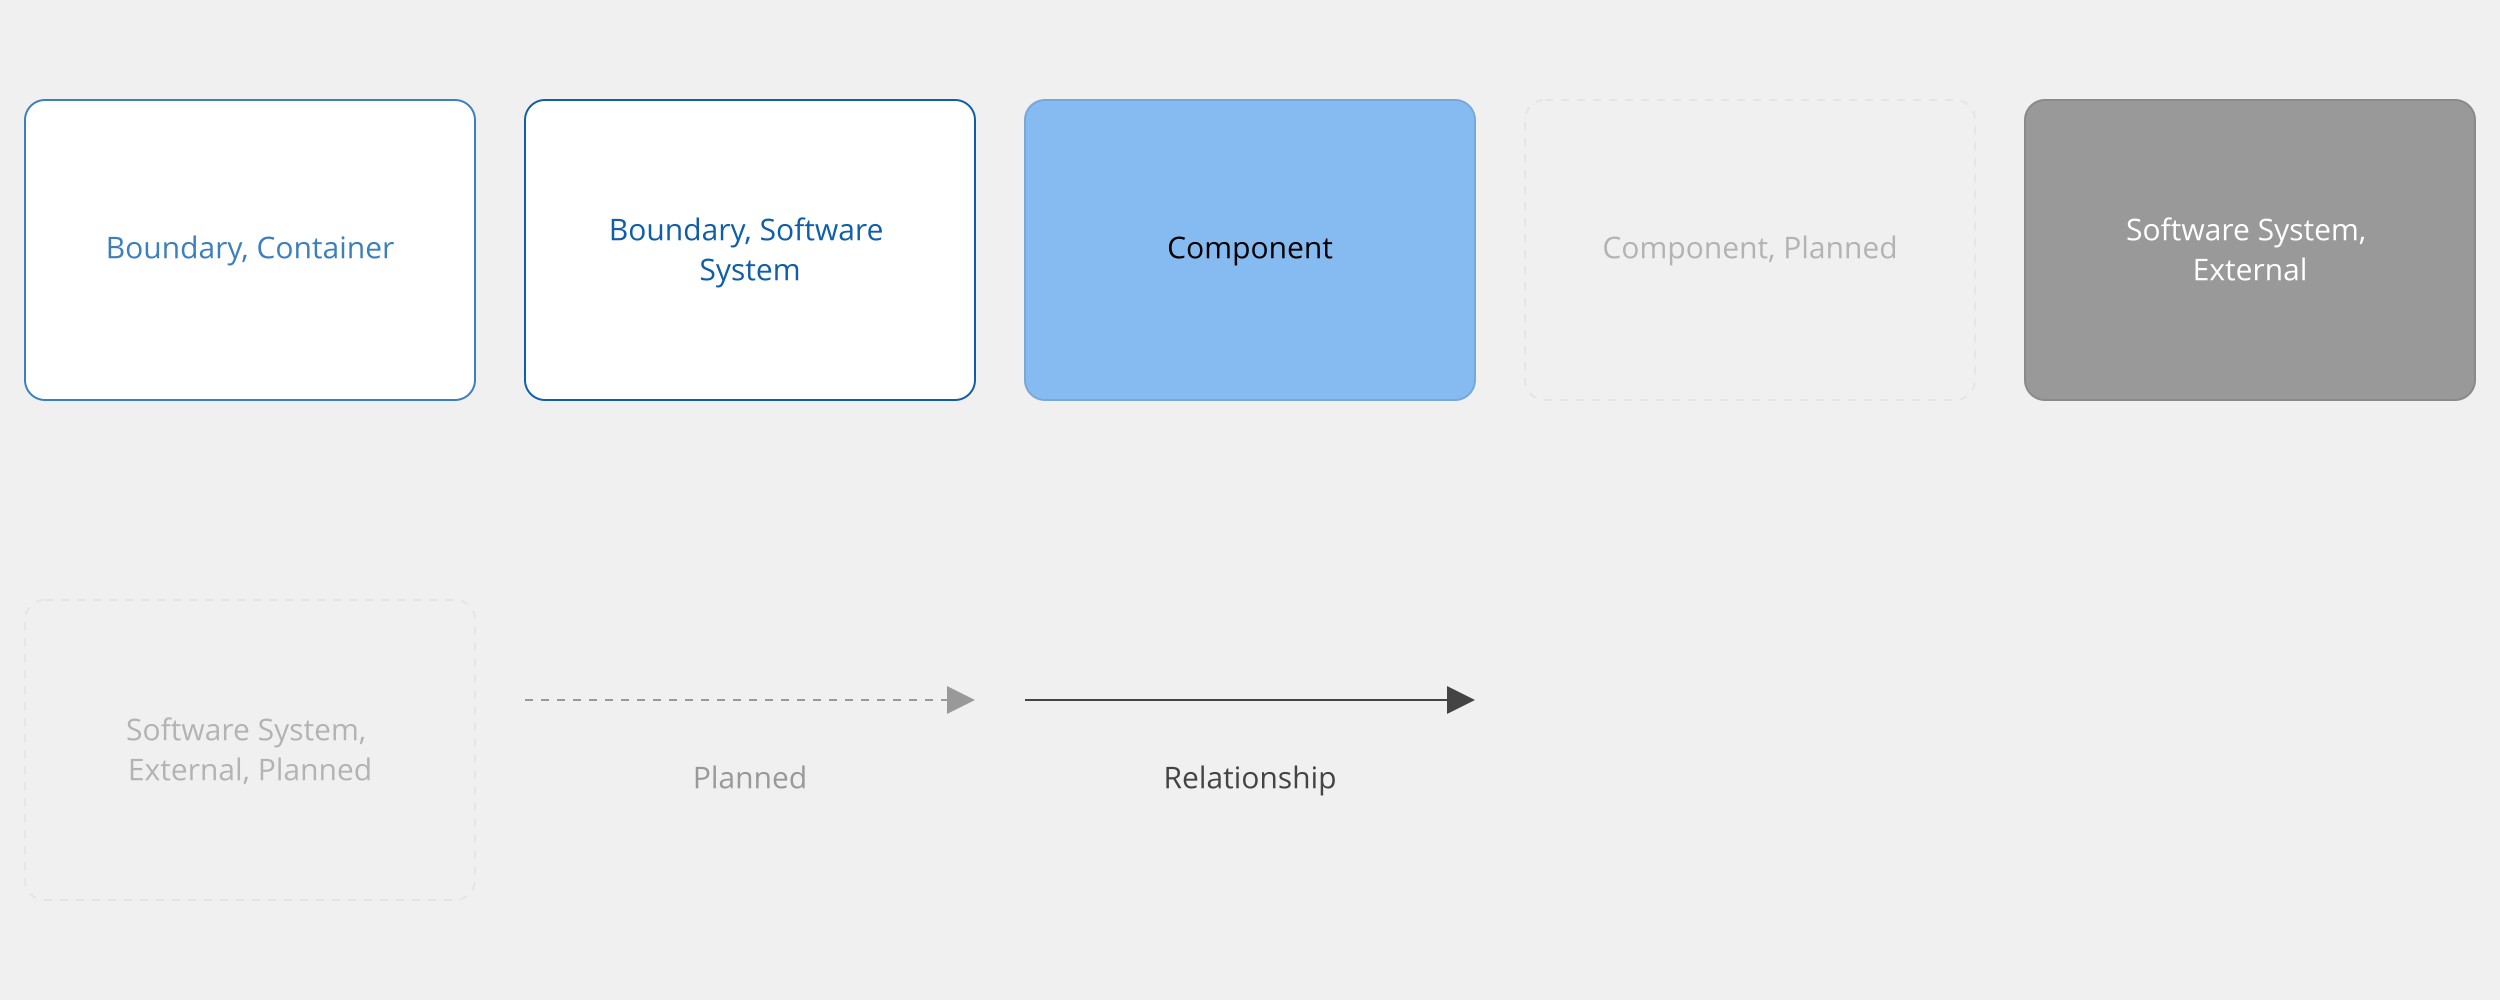
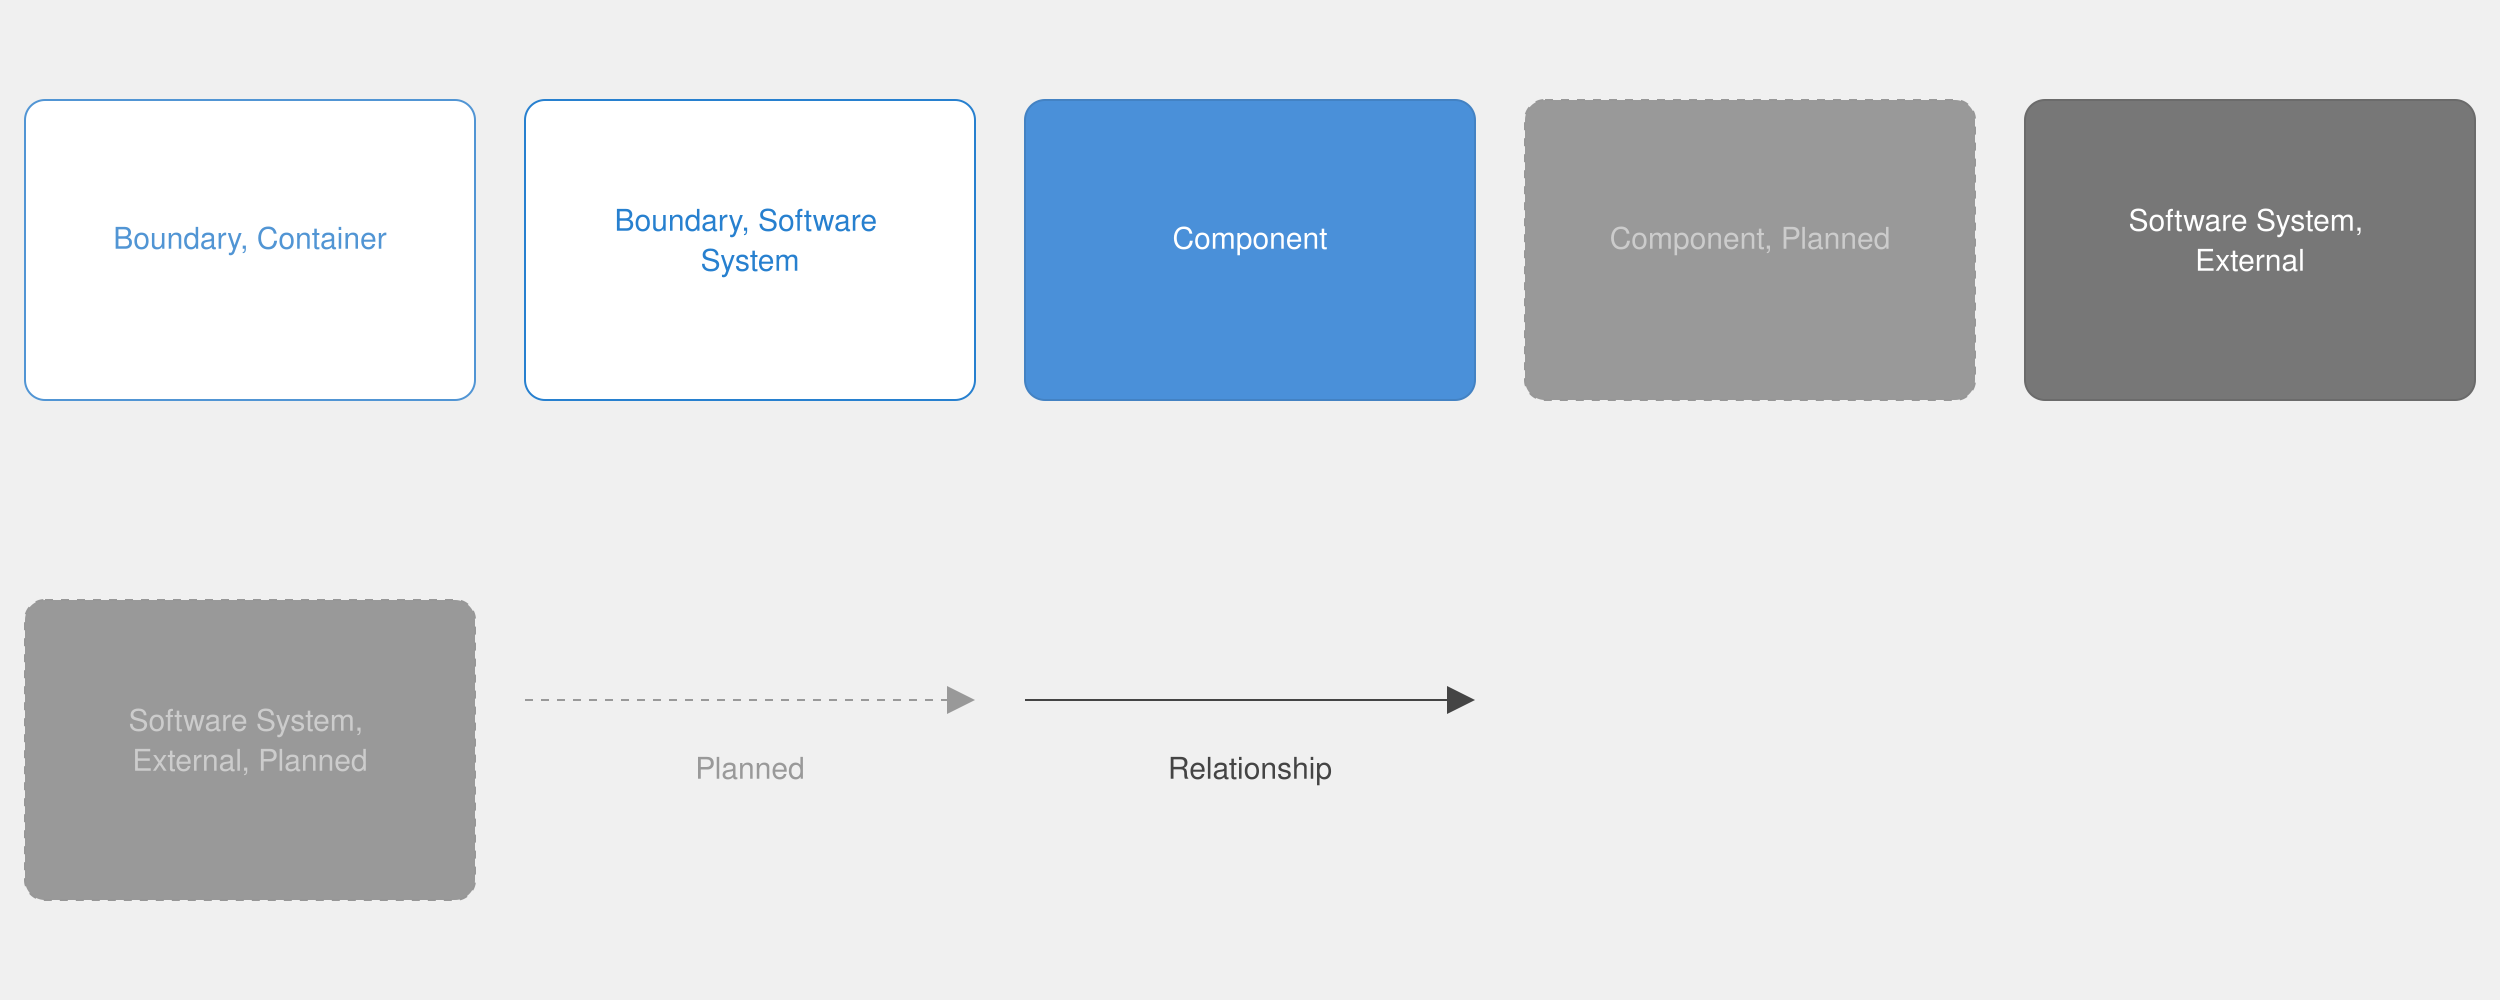
<svg xmlns="http://www.w3.org/2000/svg" version="1.1" viewBox="0 0 2500 1000" style="background: #ffffff">
  <g transform="translate(25,100)">
-     <rect width="450" height="300" rx="20" ry="20" x="0" y="0" fill="#ffffff" stroke-width="2" stroke="#3c7fc0" stroke-dasharray="" />
-     <text x="225" y="95" text-anchor="middle" dominant-baseline="hanging" fill="#3c7fc0" font-size="30px" font-family="Open Sans, Tahoma, Arial">
+     <rect width="450" height="300" rx="20" ry="20" x="0" y="0" fill="#ffffff" stroke-width="2" stroke="#5195d4" stroke-dasharray="" />
+     <text x="225" y="95" text-anchor="middle" dominant-baseline="hanging" fill="#5195d4" font-size="30px" font-family="Tahoma, Verdana, Helvetica, Arial">
      <tspan x="225" dy="40px">Boundary, Container</tspan>
    </text>
  </g>
  <g transform="translate(525,100)">
-     <rect width="450" height="300" rx="20" ry="20" x="0" y="0" fill="#ffffff" stroke-width="2" stroke="#0f5eaa" stroke-dasharray="" />
-     <text x="225" y="77" text-anchor="middle" dominant-baseline="hanging" fill="#0f5eaa" font-size="30px" font-family="Open Sans, Tahoma, Arial">
+     <rect width="450" height="300" rx="20" ry="20" x="0" y="0" fill="#ffffff" stroke-width="2" stroke="#2780cf" stroke-dasharray="" />
+     <text x="225" y="77" text-anchor="middle" dominant-baseline="hanging" fill="#2780cf" font-size="30px" font-family="Tahoma, Verdana, Helvetica, Arial">
      <tspan x="225" dy="40px">Boundary, Software</tspan>
      <tspan x="225" dy="40px">System</tspan>
    </text>
  </g>
  <g transform="translate(1025,100)">
-     <rect width="450" height="300" rx="20" ry="20" x="0" y="0" fill="#85bbf0" stroke-width="2" stroke="#78a8d8" stroke-dasharray="" />
-     <text x="225" y="95" text-anchor="middle" dominant-baseline="hanging" fill="#000000" font-size="30px" font-family="Open Sans, Tahoma, Arial">
+     <rect width="450" height="300" rx="20" ry="20" x="0" y="0" fill="#4a90d9" stroke-width="2" stroke="#4382c3" stroke-dasharray="" />
+     <text x="225" y="95" text-anchor="middle" dominant-baseline="hanging" fill="#ffffff" font-size="30px" font-family="Tahoma, Verdana, Helvetica, Arial">
      <tspan x="225" dy="40px">Component</tspan>
    </text>
  </g>
  <g transform="translate(1525,100)">
-     <rect width="450" height="300" rx="20" ry="20" x="0" y="0" fill="#f0f0f0" stroke-width="2" stroke="#e5e5e5" stroke-dasharray="8,8" />
-     <text x="225" y="95" text-anchor="middle" dominant-baseline="hanging" fill="#b3b3b3" font-size="30px" font-family="Open Sans, Tahoma, Arial">
+     <rect width="450" height="300" rx="20" ry="20" x="0" y="0" fill="#999999" stroke-width="2" stroke="#979797" stroke-dasharray="8,8" />
+     <text x="225" y="95" text-anchor="middle" dominant-baseline="hanging" fill="#cccccc" font-size="30px" font-family="Tahoma, Verdana, Helvetica, Arial">
      <tspan x="225" dy="40px">Component, Planned</tspan>
    </text>
  </g>
  <g transform="translate(2025,100)">
-     <rect width="450" height="300" rx="20" ry="20" x="0" y="0" fill="#999999" stroke-width="2" stroke="#8a8a8a" stroke-dasharray="" />
-     <text x="225" y="77" text-anchor="middle" dominant-baseline="hanging" fill="#ffffff" font-size="30px" font-family="Open Sans, Tahoma, Arial">
+     <rect width="450" height="300" rx="20" ry="20" x="0" y="0" fill="#777777" stroke-width="2" stroke="#6b6b6b" stroke-dasharray="" />
+     <text x="225" y="77" text-anchor="middle" dominant-baseline="hanging" fill="#ffffff" font-size="30px" font-family="Tahoma, Verdana, Helvetica, Arial">
      <tspan x="225" dy="40px">Software System,</tspan>
      <tspan x="225" dy="40px">External</tspan>
    </text>
  </g>
  <g transform="translate(25,600)">
-     <rect width="450" height="300" rx="20" ry="20" x="0" y="0" fill="#f0f0f0" stroke-width="2" stroke="#e5e5e5" stroke-dasharray="8,8" />
-     <text x="225" y="77" text-anchor="middle" dominant-baseline="hanging" fill="#b3b3b3" font-size="30px" font-family="Open Sans, Tahoma, Arial">
+     <rect width="450" height="300" rx="20" ry="20" x="0" y="0" fill="#999999" stroke-width="2" stroke="#979797" stroke-dasharray="8,8" />
+     <text x="225" y="77" text-anchor="middle" dominant-baseline="hanging" fill="#cccccc" font-size="30px" font-family="Tahoma, Verdana, Helvetica, Arial">
      <tspan x="225" dy="40px">Software System,</tspan>
      <tspan x="225" dy="40px">External, Planned</tspan>
    </text>
  </g>
  <g transform="translate(525,670)">
    <path d="M422,0 L422,44 L450,30 L 422,16" style="fill:#999999" />
    <path d="M0,30 L422,30" style="stroke:#999999; stroke-width: 2; fill: none; stroke-dasharray: 8 8;" />
-     <text x="225" y="55" text-anchor="middle" dominant-baseline="hanging" fill="#999999" font-size="30px" font-family="Open Sans, Tahoma, Arial">
+     <text x="225" y="55" text-anchor="middle" dominant-baseline="hanging" fill="#999999" font-size="30px" font-family="Tahoma, Verdana, Helvetica, Arial">
      <tspan x="225" dy="40px">Planned</tspan>
    </text>
  </g>
  <g transform="translate(1025,670)">
    <path d="M422,0 L422,44 L450,30 L 422,16" style="fill:#444444" />
    <path d="M0,30 L422,30" style="stroke:#444444; stroke-width: 2; fill: none; stroke-dasharray: ;" />
-     <text x="225" y="55" text-anchor="middle" dominant-baseline="hanging" fill="#444444" font-size="30px" font-family="Open Sans, Tahoma, Arial">
+     <text x="225" y="55" text-anchor="middle" dominant-baseline="hanging" fill="#444444" font-size="30px" font-family="Tahoma, Verdana, Helvetica, Arial">
      <tspan x="225" dy="40px">Relationship</tspan>
    </text>
  </g>
</svg>
